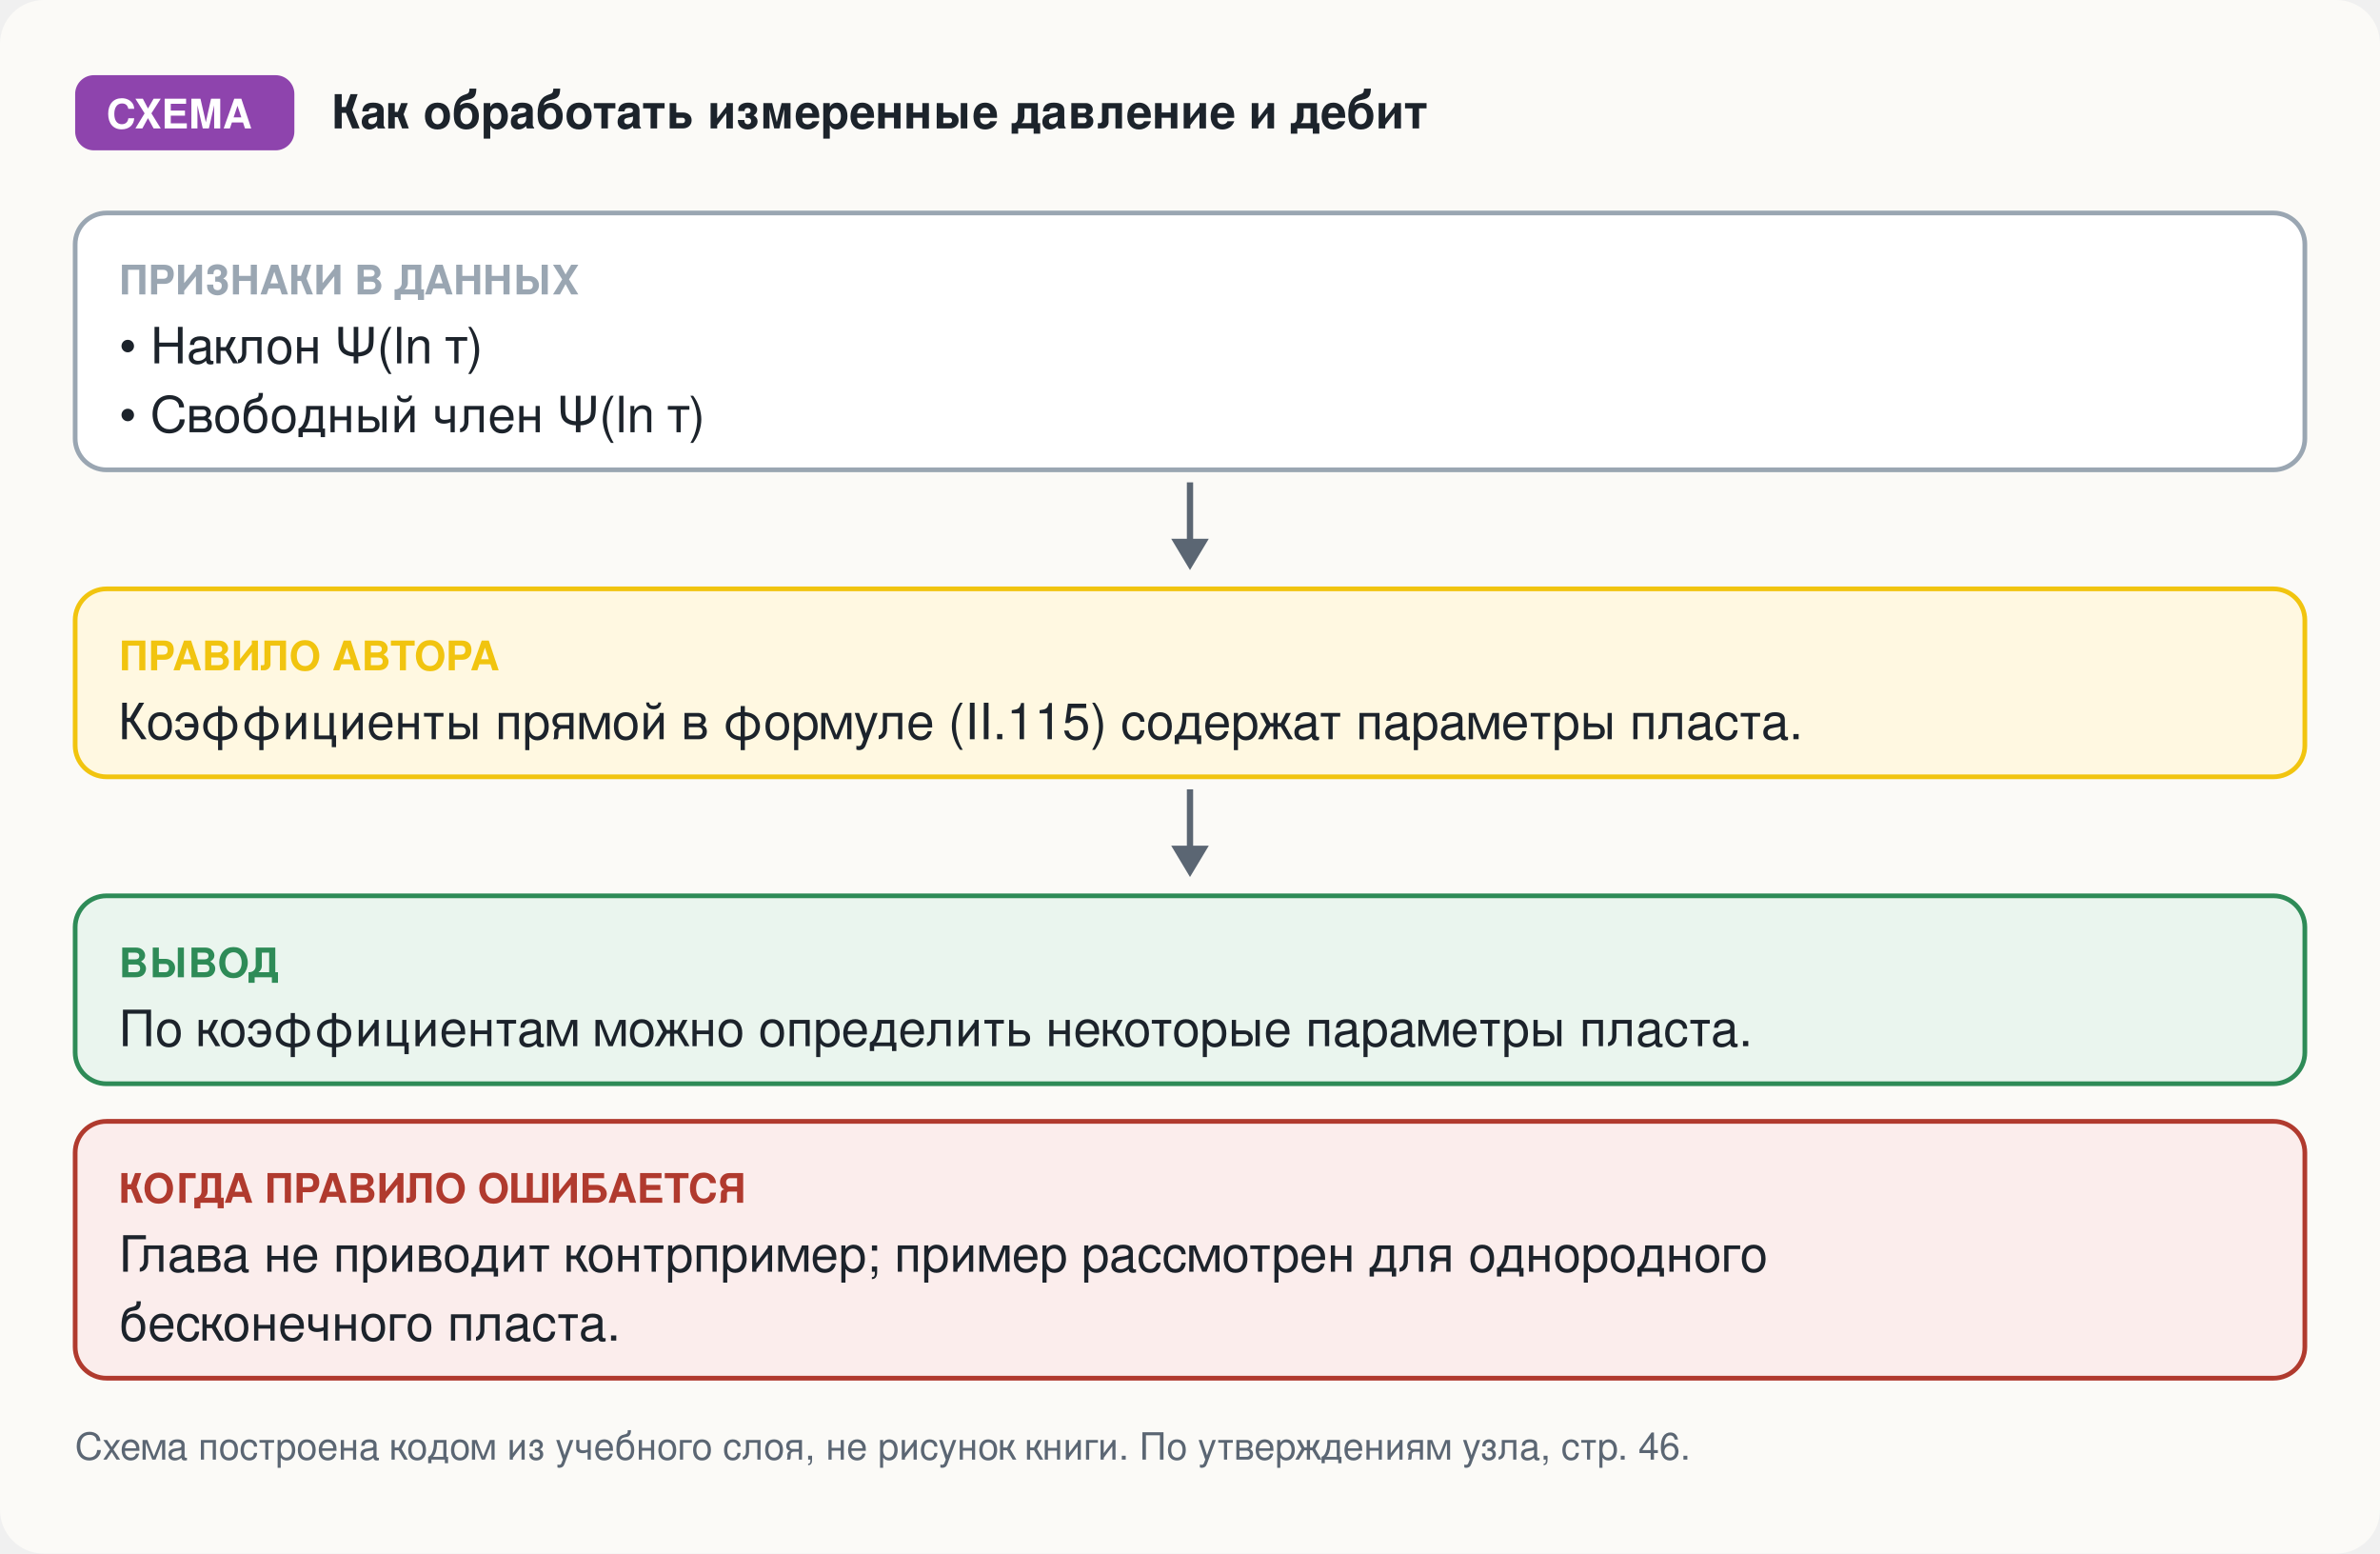
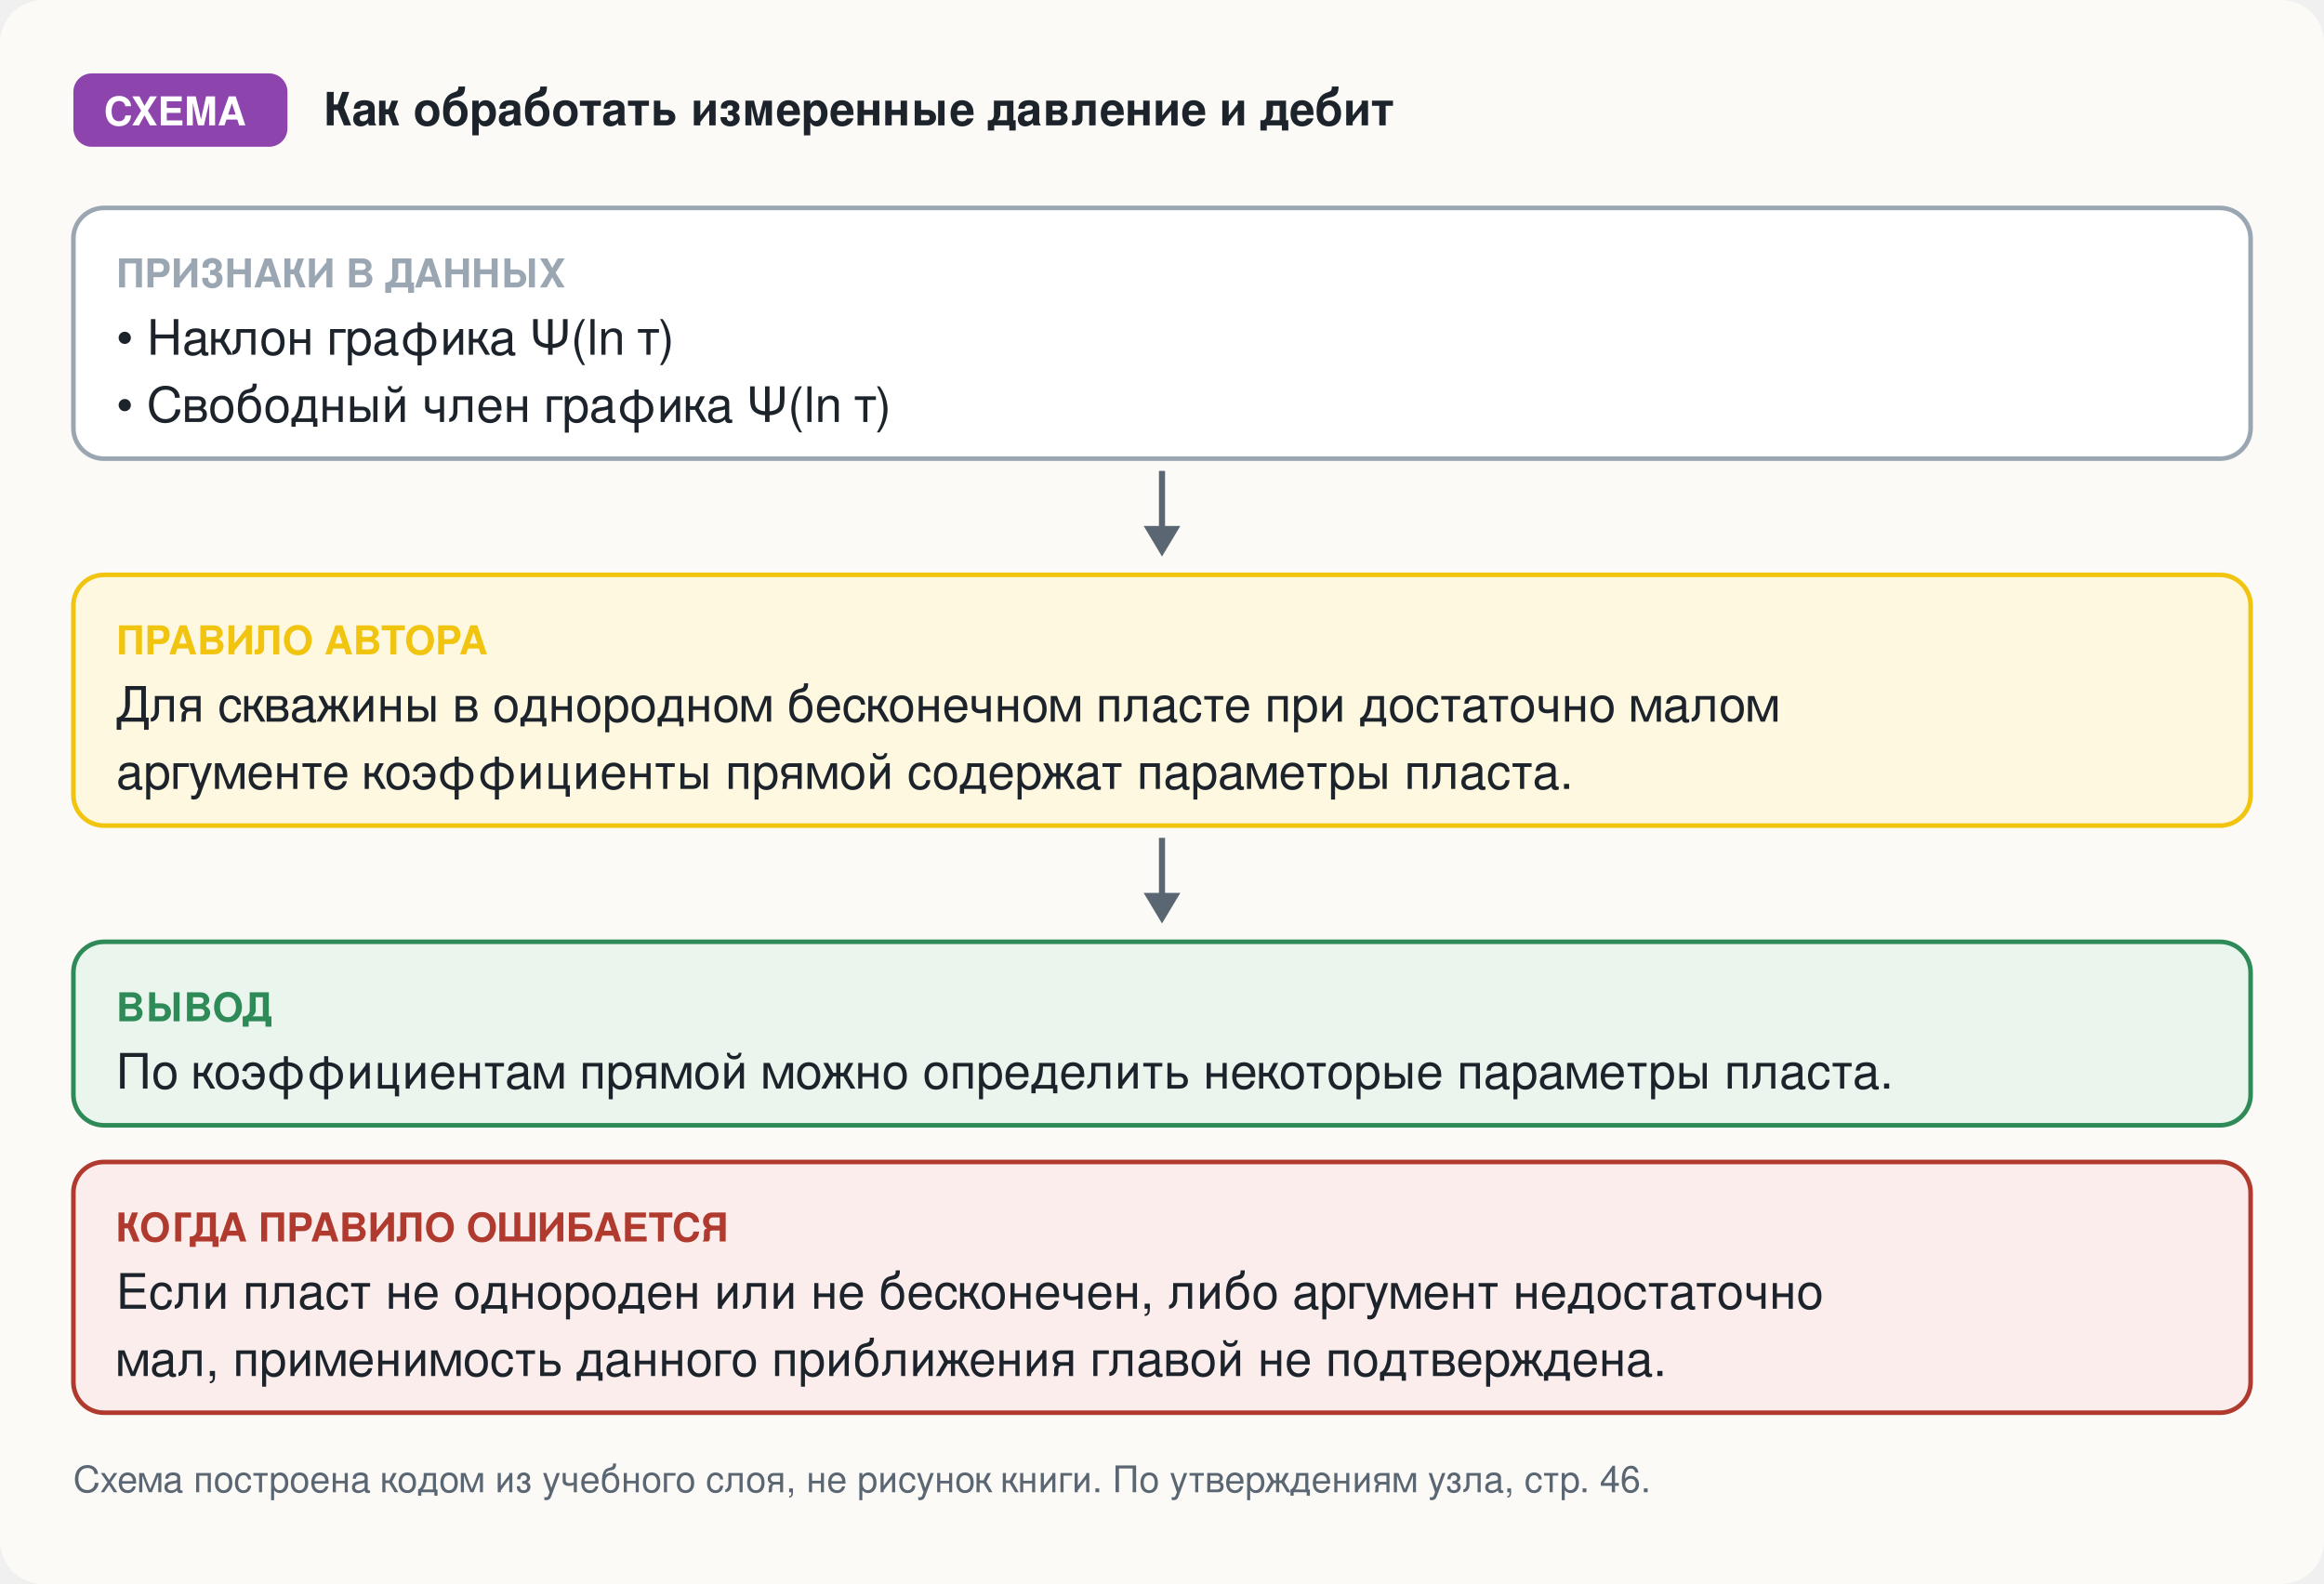
- <svg xmlns="http://www.w3.org/2000/svg" viewBox="0 0 760 496" width="760" height="496" role="img">
-   <rect x="0" y="0" width="760" height="496" rx="14" fill="#FBFAF7" />
+ <svg xmlns="http://www.w3.org/2000/svg" viewBox="0 0 760 518" width="760" height="518" role="img">
+   <rect x="0" y="0" width="760" height="518" rx="14" fill="#FBFAF7" />
  <rect x="24" y="24" width="70" height="24" rx="6" fill="#8E44AD" />
  <text x="34" y="41" font-size="13" font-weight="700" fill="#fff" font-family="Segoe UI, -apple-system, Helvetica, Arial, sans-serif">СХЕМА</text>
  <text x="106" y="41" font-size="15" font-weight="700" fill="#1C232B" font-family="Segoe UI, -apple-system, Helvetica, Arial, sans-serif">Как обработать измеренные давление и дебит</text>
  <rect x="24" y="68" width="712" height="82" rx="10" fill="#FFFFFF" stroke="#9AA6B2" stroke-width="1.5" />
  <text x="38" y="94" font-size="13" font-weight="700" fill="#9AA6B2" text-anchor="start" font-family="Segoe UI, -apple-system, Helvetica, Arial, sans-serif">ПРИЗНАКИ В ДАННЫХ</text>
-   <text x="38" y="116" font-size="16" font-weight="400" fill="#1C232B" text-anchor="start" font-family="Segoe UI, -apple-system, Helvetica, Arial, sans-serif">• Наклон Ψ(ln τ)</text>
-   <text x="38" y="138" font-size="16" font-weight="400" fill="#1C232B" text-anchor="start" font-family="Segoe UI, -apple-system, Helvetica, Arial, sans-serif">• Свободный член Ψ(ln τ)</text>
+   <text x="38" y="116" font-size="16" font-weight="400" fill="#1C232B" text-anchor="start" font-family="Segoe UI, -apple-system, Helvetica, Arial, sans-serif">• Наклон графика Ψ(ln τ)</text>
+   <text x="38" y="138" font-size="16" font-weight="400" fill="#1C232B" text-anchor="start" font-family="Segoe UI, -apple-system, Helvetica, Arial, sans-serif">• Свободный член графика Ψ(ln τ)</text>
  <line x1="380.0" y1="154" x2="380.0" y2="176" stroke="#5B6673" stroke-width="2" />
  <polygon points="374.0,172 386.0,172 380.0,182" fill="#5B6673" />
-   <rect x="24" y="188" width="712" height="60" rx="10" fill="#FFF8E1" stroke="#F1C40F" stroke-width="1.5" />
+   <rect x="24" y="188" width="712" height="82" rx="10" fill="#FFF8E1" stroke="#F1C40F" stroke-width="1.5" />
  <text x="38" y="214" font-size="13" font-weight="700" fill="#F1C40F" text-anchor="start" font-family="Segoe UI, -apple-system, Helvetica, Arial, sans-serif">ПРАВИЛО АВТОРА</text>
-   <text x="38" y="236" font-size="16" font-weight="400" fill="#1C232B" text-anchor="start" font-family="Segoe UI, -apple-system, Helvetica, Arial, sans-serif">Коэффициенты прямой в формуле (II.115) содержат параметры пласта.</text>
-   <line x1="380.0" y1="252" x2="380.0" y2="274" stroke="#5B6673" stroke-width="2" />
-   <polygon points="374.0,270 386.0,270 380.0,280" fill="#5B6673" />
-   <rect x="24" y="286" width="712" height="60" rx="10" fill="#EAF5EE" stroke="#2E8B57" stroke-width="1.5" />
-   <text x="38" y="312" font-size="13" font-weight="700" fill="#2E8B57" text-anchor="start" font-family="Segoe UI, -apple-system, Helvetica, Arial, sans-serif">ВЫВОД</text>
-   <text x="38" y="334" font-size="16" font-weight="400" fill="#1C232B" text-anchor="start" font-family="Segoe UI, -apple-system, Helvetica, Arial, sans-serif">По коэффициентам можно определить некоторые параметры пласта.</text>
-   <rect x="24" y="358" width="712" height="82" rx="10" fill="#FBEDEC" stroke="#B03A2E" stroke-width="1.5" />
-   <text x="38" y="384" font-size="13" font-weight="700" fill="#B03A2E" text-anchor="start" font-family="Segoe UI, -apple-system, Helvetica, Arial, sans-serif">КОГДА ПРАВИЛО ОШИБАЕТСЯ</text>
-   <text x="38" y="406" font-size="16" font-weight="400" fill="#1C232B" text-anchor="start" font-family="Segoe UI, -apple-system, Helvetica, Arial, sans-serif">Глава не приводит контрпример; пример рассмотрен для однородного</text>
-   <text x="38" y="428" font-size="16" font-weight="400" fill="#1C232B" text-anchor="start" font-family="Segoe UI, -apple-system, Helvetica, Arial, sans-serif">бесконечного пласта.</text>
-   <text x="24" y="466" font-size="12" font-weight="400" fill="#5B6673" text-anchor="start" font-family="Segoe UI, -apple-system, Helvetica, Arial, sans-serif">Схема построена кодом из учебного слоя, не рисунок книги. По утверждениям узла, стр. 46.</text>
+   <text x="38" y="236" font-size="16" font-weight="400" fill="#1C232B" text-anchor="start" font-family="Segoe UI, -apple-system, Helvetica, Arial, sans-serif">Для скважины в однородном бесконечном пласте при достаточно малом</text>
+   <text x="38" y="258" font-size="16" font-weight="400" fill="#1C232B" text-anchor="start" font-family="Segoe UI, -apple-system, Helvetica, Arial, sans-serif">аргументе коэффициенты прямой содержат параметры пласта.</text>
+   <line x1="380.0" y1="274" x2="380.0" y2="296" stroke="#5B6673" stroke-width="2" />
+   <polygon points="374.0,292 386.0,292 380.0,302" fill="#5B6673" />
+   <rect x="24" y="308" width="712" height="60" rx="10" fill="#EAF5EE" stroke="#2E8B57" stroke-width="1.5" />
+   <text x="38" y="334" font-size="13" font-weight="700" fill="#2E8B57" text-anchor="start" font-family="Segoe UI, -apple-system, Helvetica, Arial, sans-serif">ВЫВОД</text>
+   <text x="38" y="356" font-size="16" font-weight="400" fill="#1C232B" text-anchor="start" font-family="Segoe UI, -apple-system, Helvetica, Arial, sans-serif">По коэффициентам прямой можно определить некоторые параметры пласта.</text>
+   <rect x="24" y="380" width="712" height="82" rx="10" fill="#FBEDEC" stroke="#B03A2E" stroke-width="1.5" />
+   <text x="38" y="406" font-size="13" font-weight="700" fill="#B03A2E" text-anchor="start" font-family="Segoe UI, -apple-system, Helvetica, Arial, sans-serif">КОГДА ПРАВИЛО ОШИБАЕТСЯ</text>
+   <text x="38" y="428" font-size="16" font-weight="400" fill="#1C232B" text-anchor="start" font-family="Segoe UI, -apple-system, Helvetica, Arial, sans-serif">Если пласт не однороден или не бесконечен, либо аргумент недостаточно</text>
+   <text x="38" y="450" font-size="16" font-weight="400" fill="#1C232B" text-anchor="start" font-family="Segoe UI, -apple-system, Helvetica, Arial, sans-serif">мал, применимость данного приближения главой не подтверждена.</text>
+   <text x="24" y="488" font-size="12" font-weight="400" fill="#5B6673" text-anchor="start" font-family="Segoe UI, -apple-system, Helvetica, Arial, sans-serif">Схема построена кодом из учебного слоя, не рисунок книги. По утверждениям узла, стр. 46.</text>
</svg>
